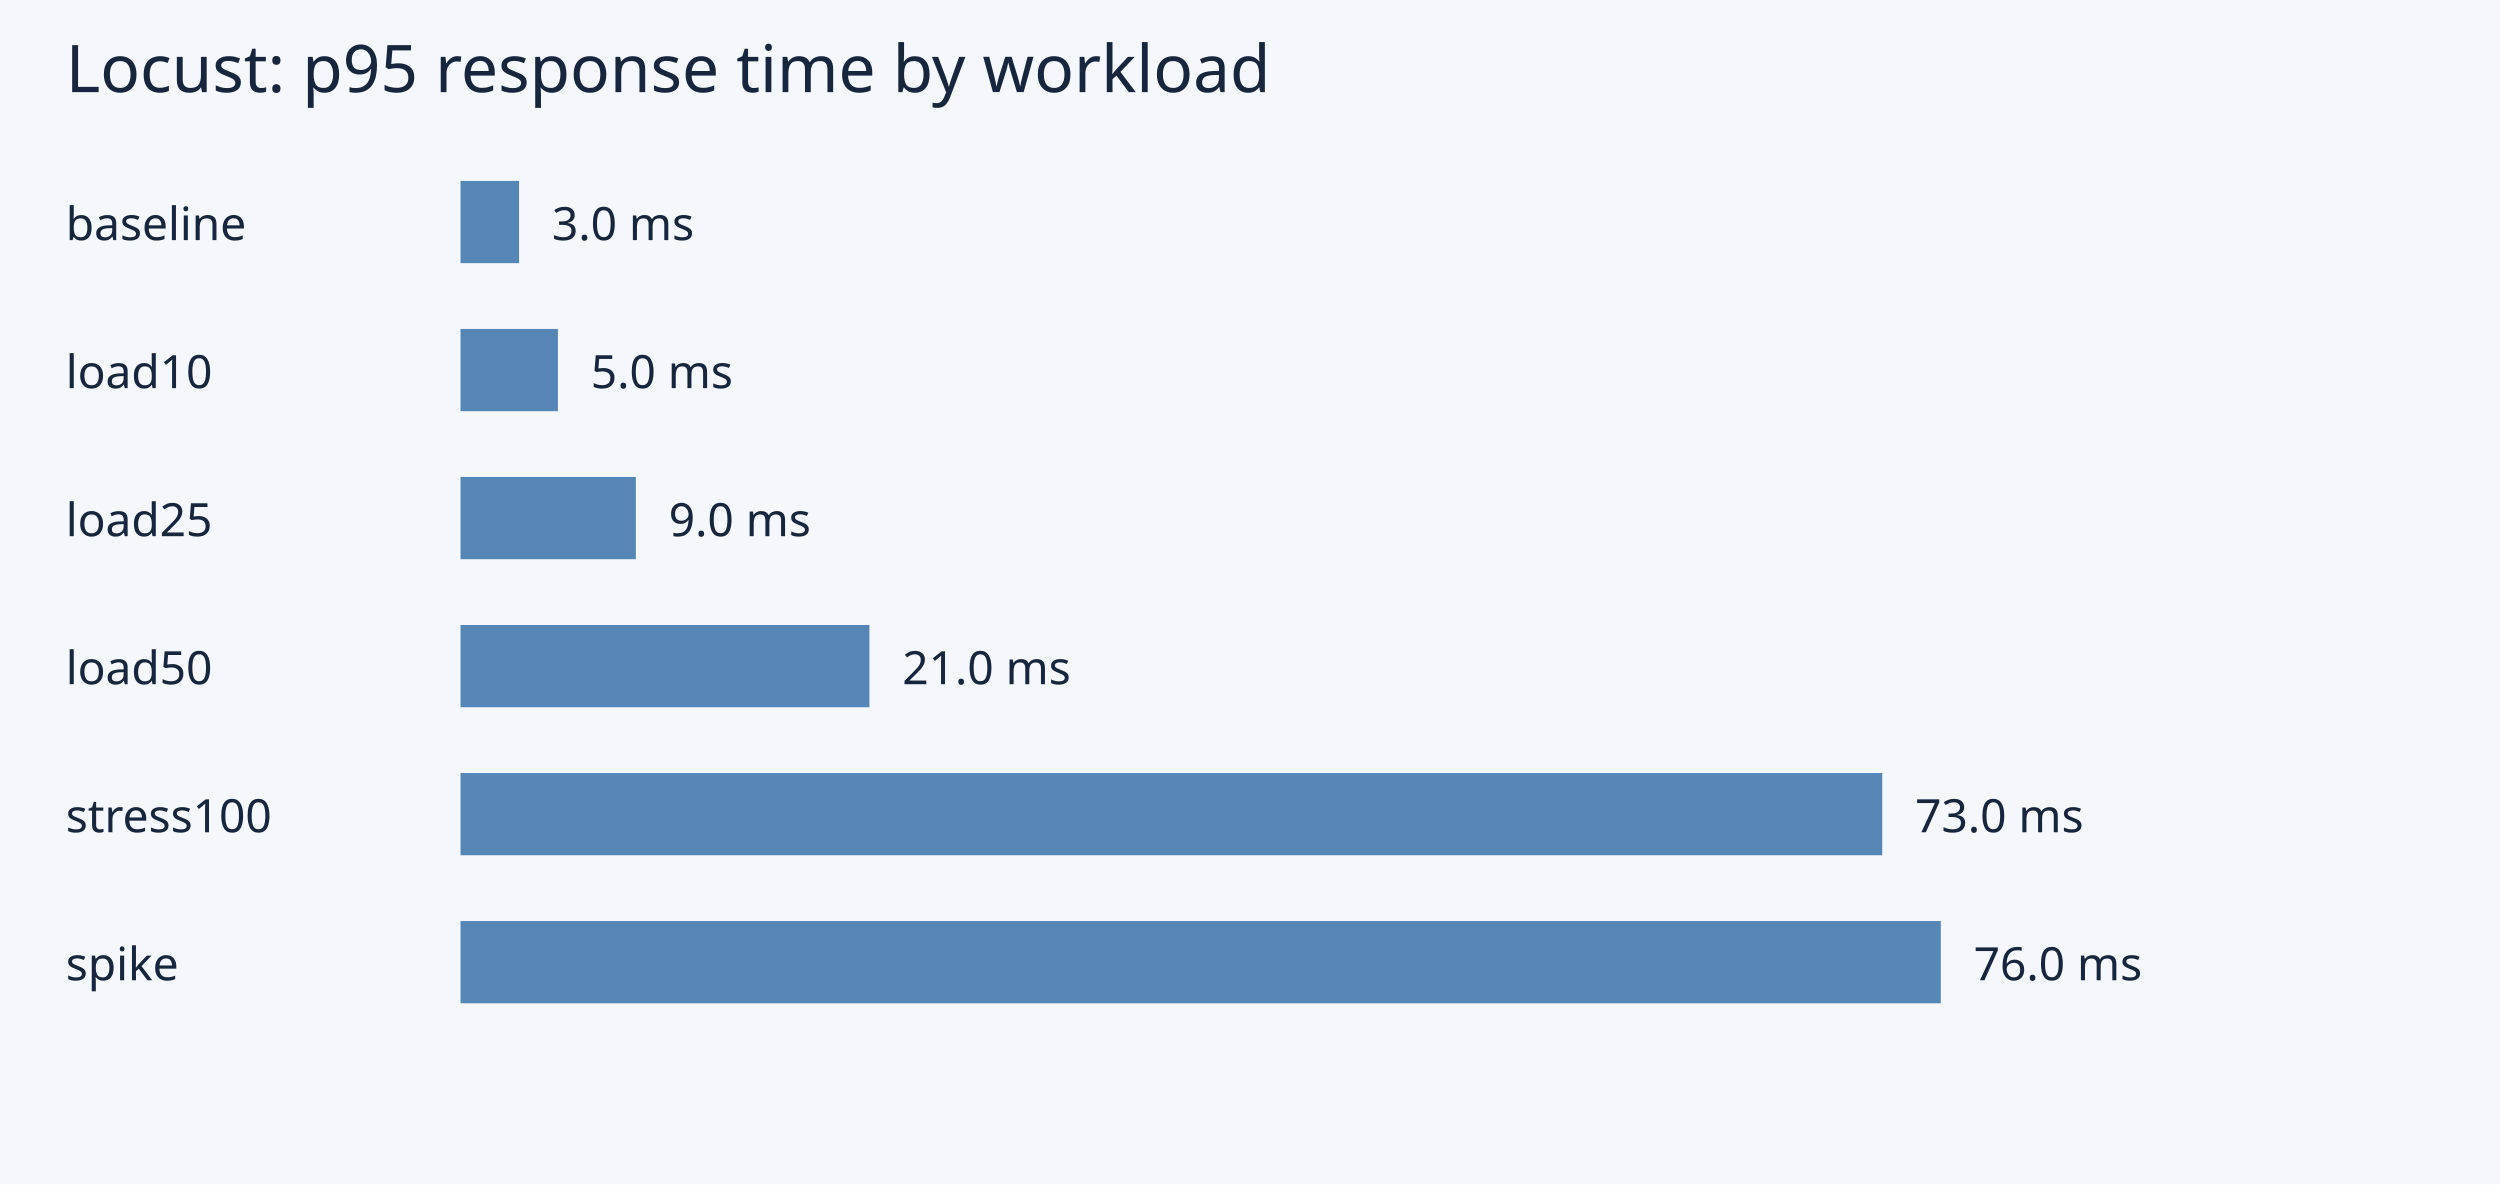
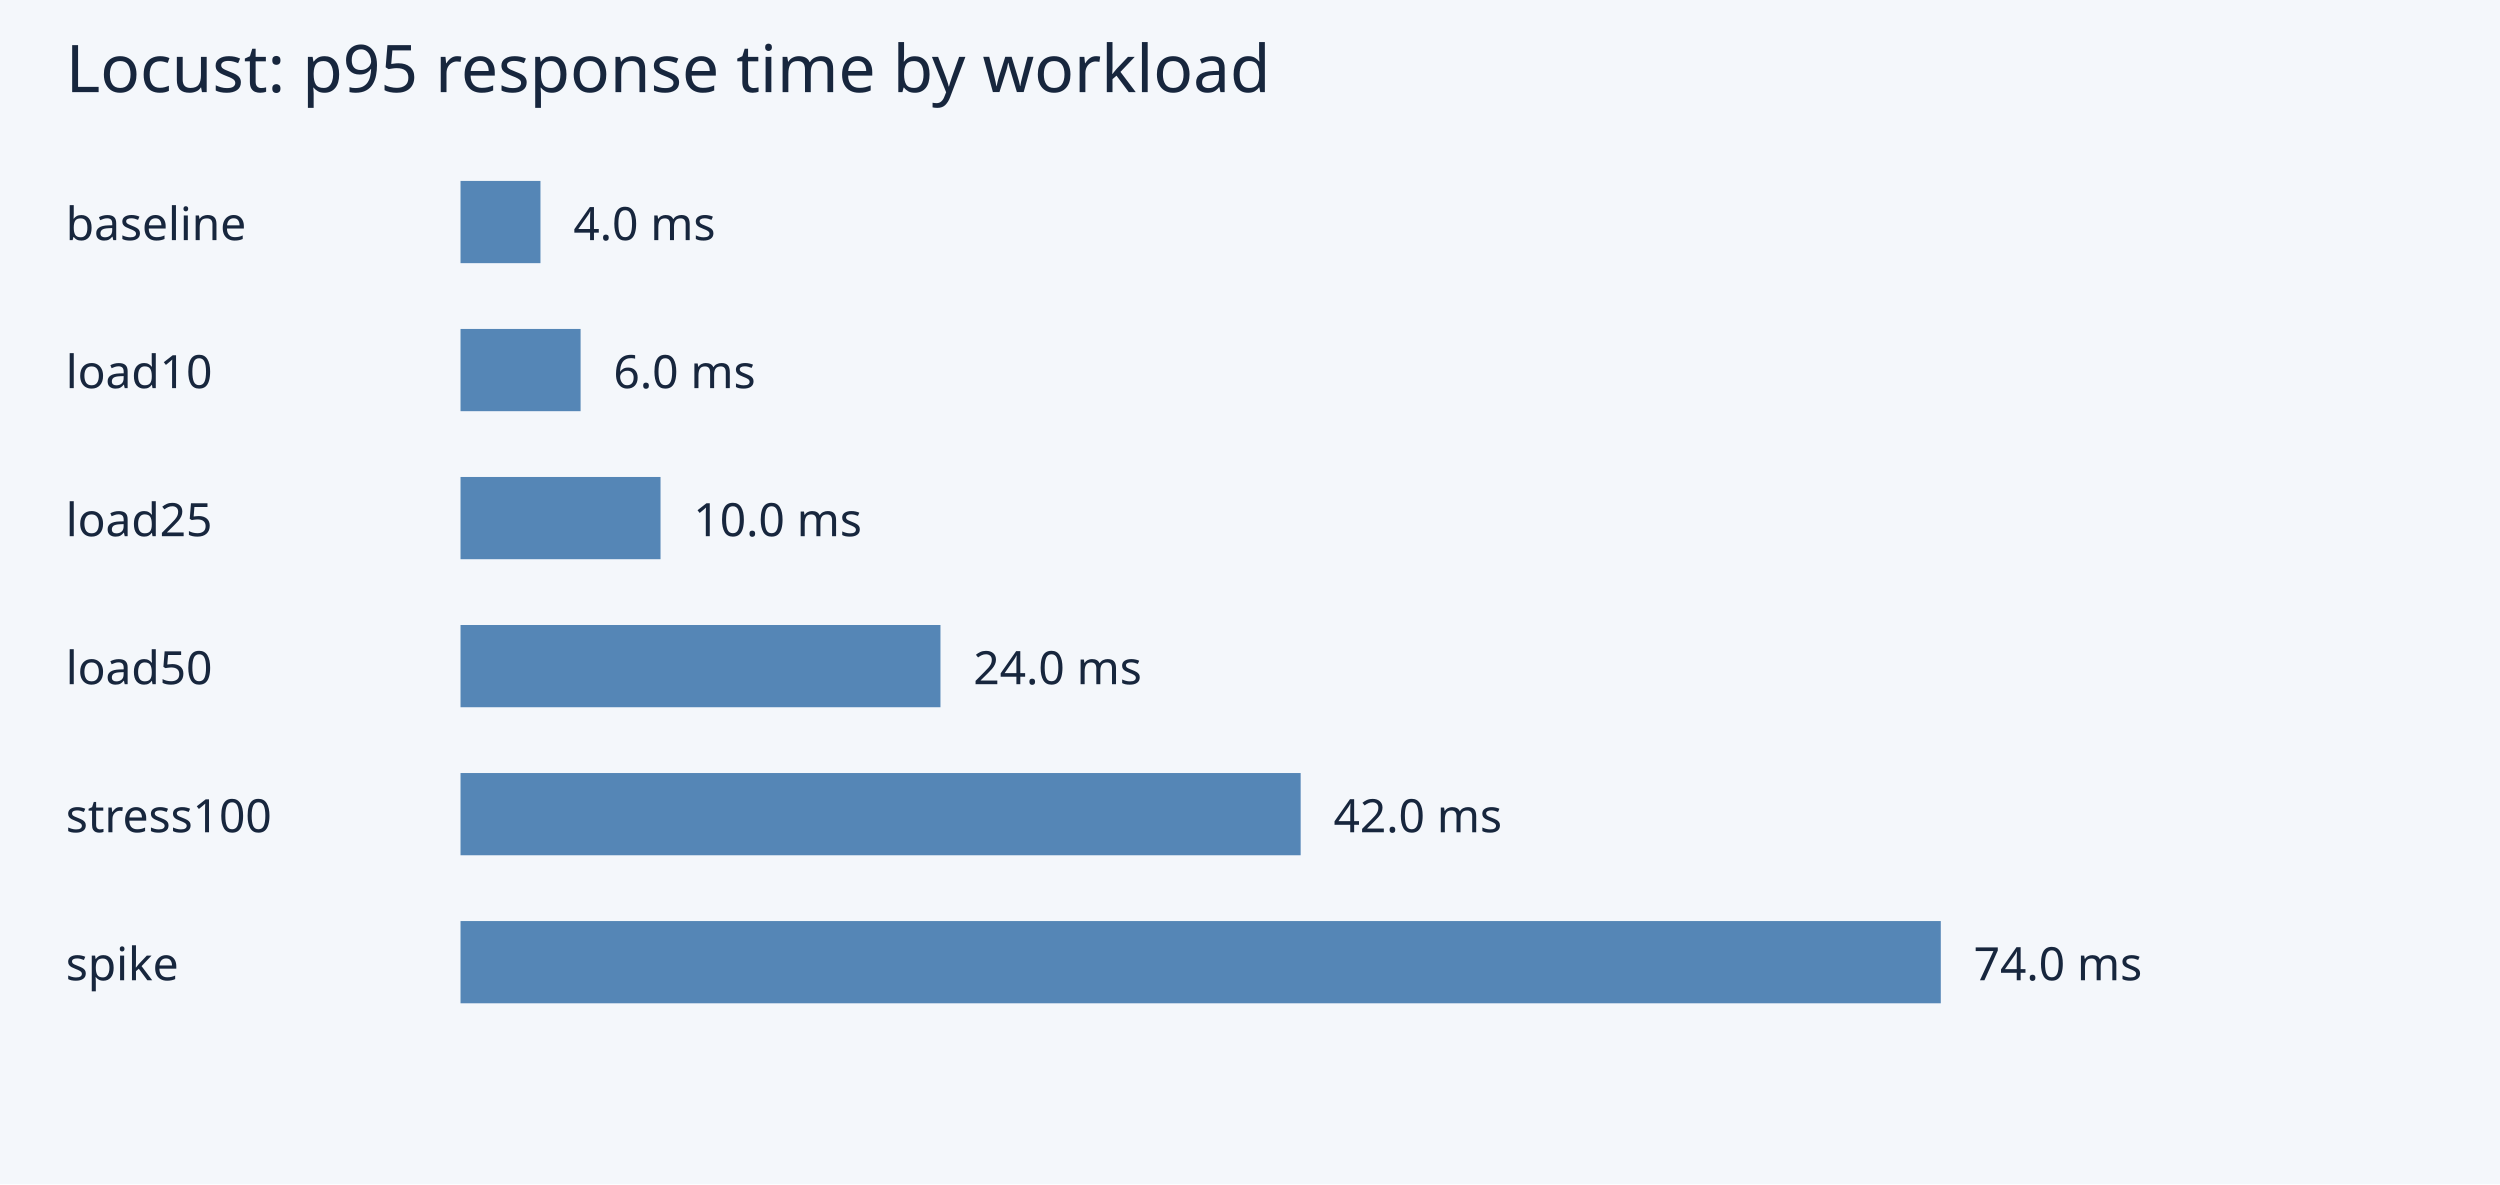
<svg xmlns="http://www.w3.org/2000/svg" width="760" height="360" viewBox="0 0 760 360">
  <rect width="760" height="360" fill="#f4f7fb" />
  <g font-family="sans-serif" font-size="14" fill="#17263d">
    <text x="20" y="28" font-size="20">Locust: p95 response time by workload</text>
    <text x="20" y="73">baseline</text>
-     <rect x="140" y="55" width="17.8" height="25" fill="#5586b6" />
-     <text x="167.8" y="73">3.0 ms</text>
+     <rect x="140" y="55" width="24.3" height="25" fill="#5586b6" />
+     <text x="174.3" y="73">4.0 ms</text>
    <text x="20" y="118">load10</text>
-     <rect x="140" y="100" width="29.6" height="25" fill="#5586b6" />
-     <text x="179.6" y="118">5.0 ms</text>
+     <rect x="140" y="100" width="36.5" height="25" fill="#5586b6" />
+     <text x="186.5" y="118">6.0 ms</text>
    <text x="20" y="163">load25</text>
-     <rect x="140" y="145" width="53.3" height="25" fill="#5586b6" />
-     <text x="203.3" y="163">9.0 ms</text>
+     <rect x="140" y="145" width="60.8" height="25" fill="#5586b6" />
+     <text x="210.8" y="163">10.0 ms</text>
    <text x="20" y="208">load50</text>
-     <rect x="140" y="190" width="124.3" height="25" fill="#5586b6" />
-     <text x="274.3" y="208">21.0 ms</text>
+     <rect x="140" y="190" width="145.9" height="25" fill="#5586b6" />
+     <text x="295.9" y="208">24.0 ms</text>
    <text x="20" y="253">stress100</text>
-     <rect x="140" y="235" width="432.2" height="25" fill="#5586b6" />
-     <text x="582.2" y="253">73.0 ms</text>
+     <rect x="140" y="235" width="255.4" height="25" fill="#5586b6" />
+     <text x="405.4" y="253">42.0 ms</text>
    <text x="20" y="298">spike</text>
    <rect x="140" y="280" width="450.0" height="25" fill="#5586b6" />
-     <text x="600.0" y="298">76.0 ms</text>
+     <text x="600.0" y="298">74.0 ms</text>
  </g>
</svg>
